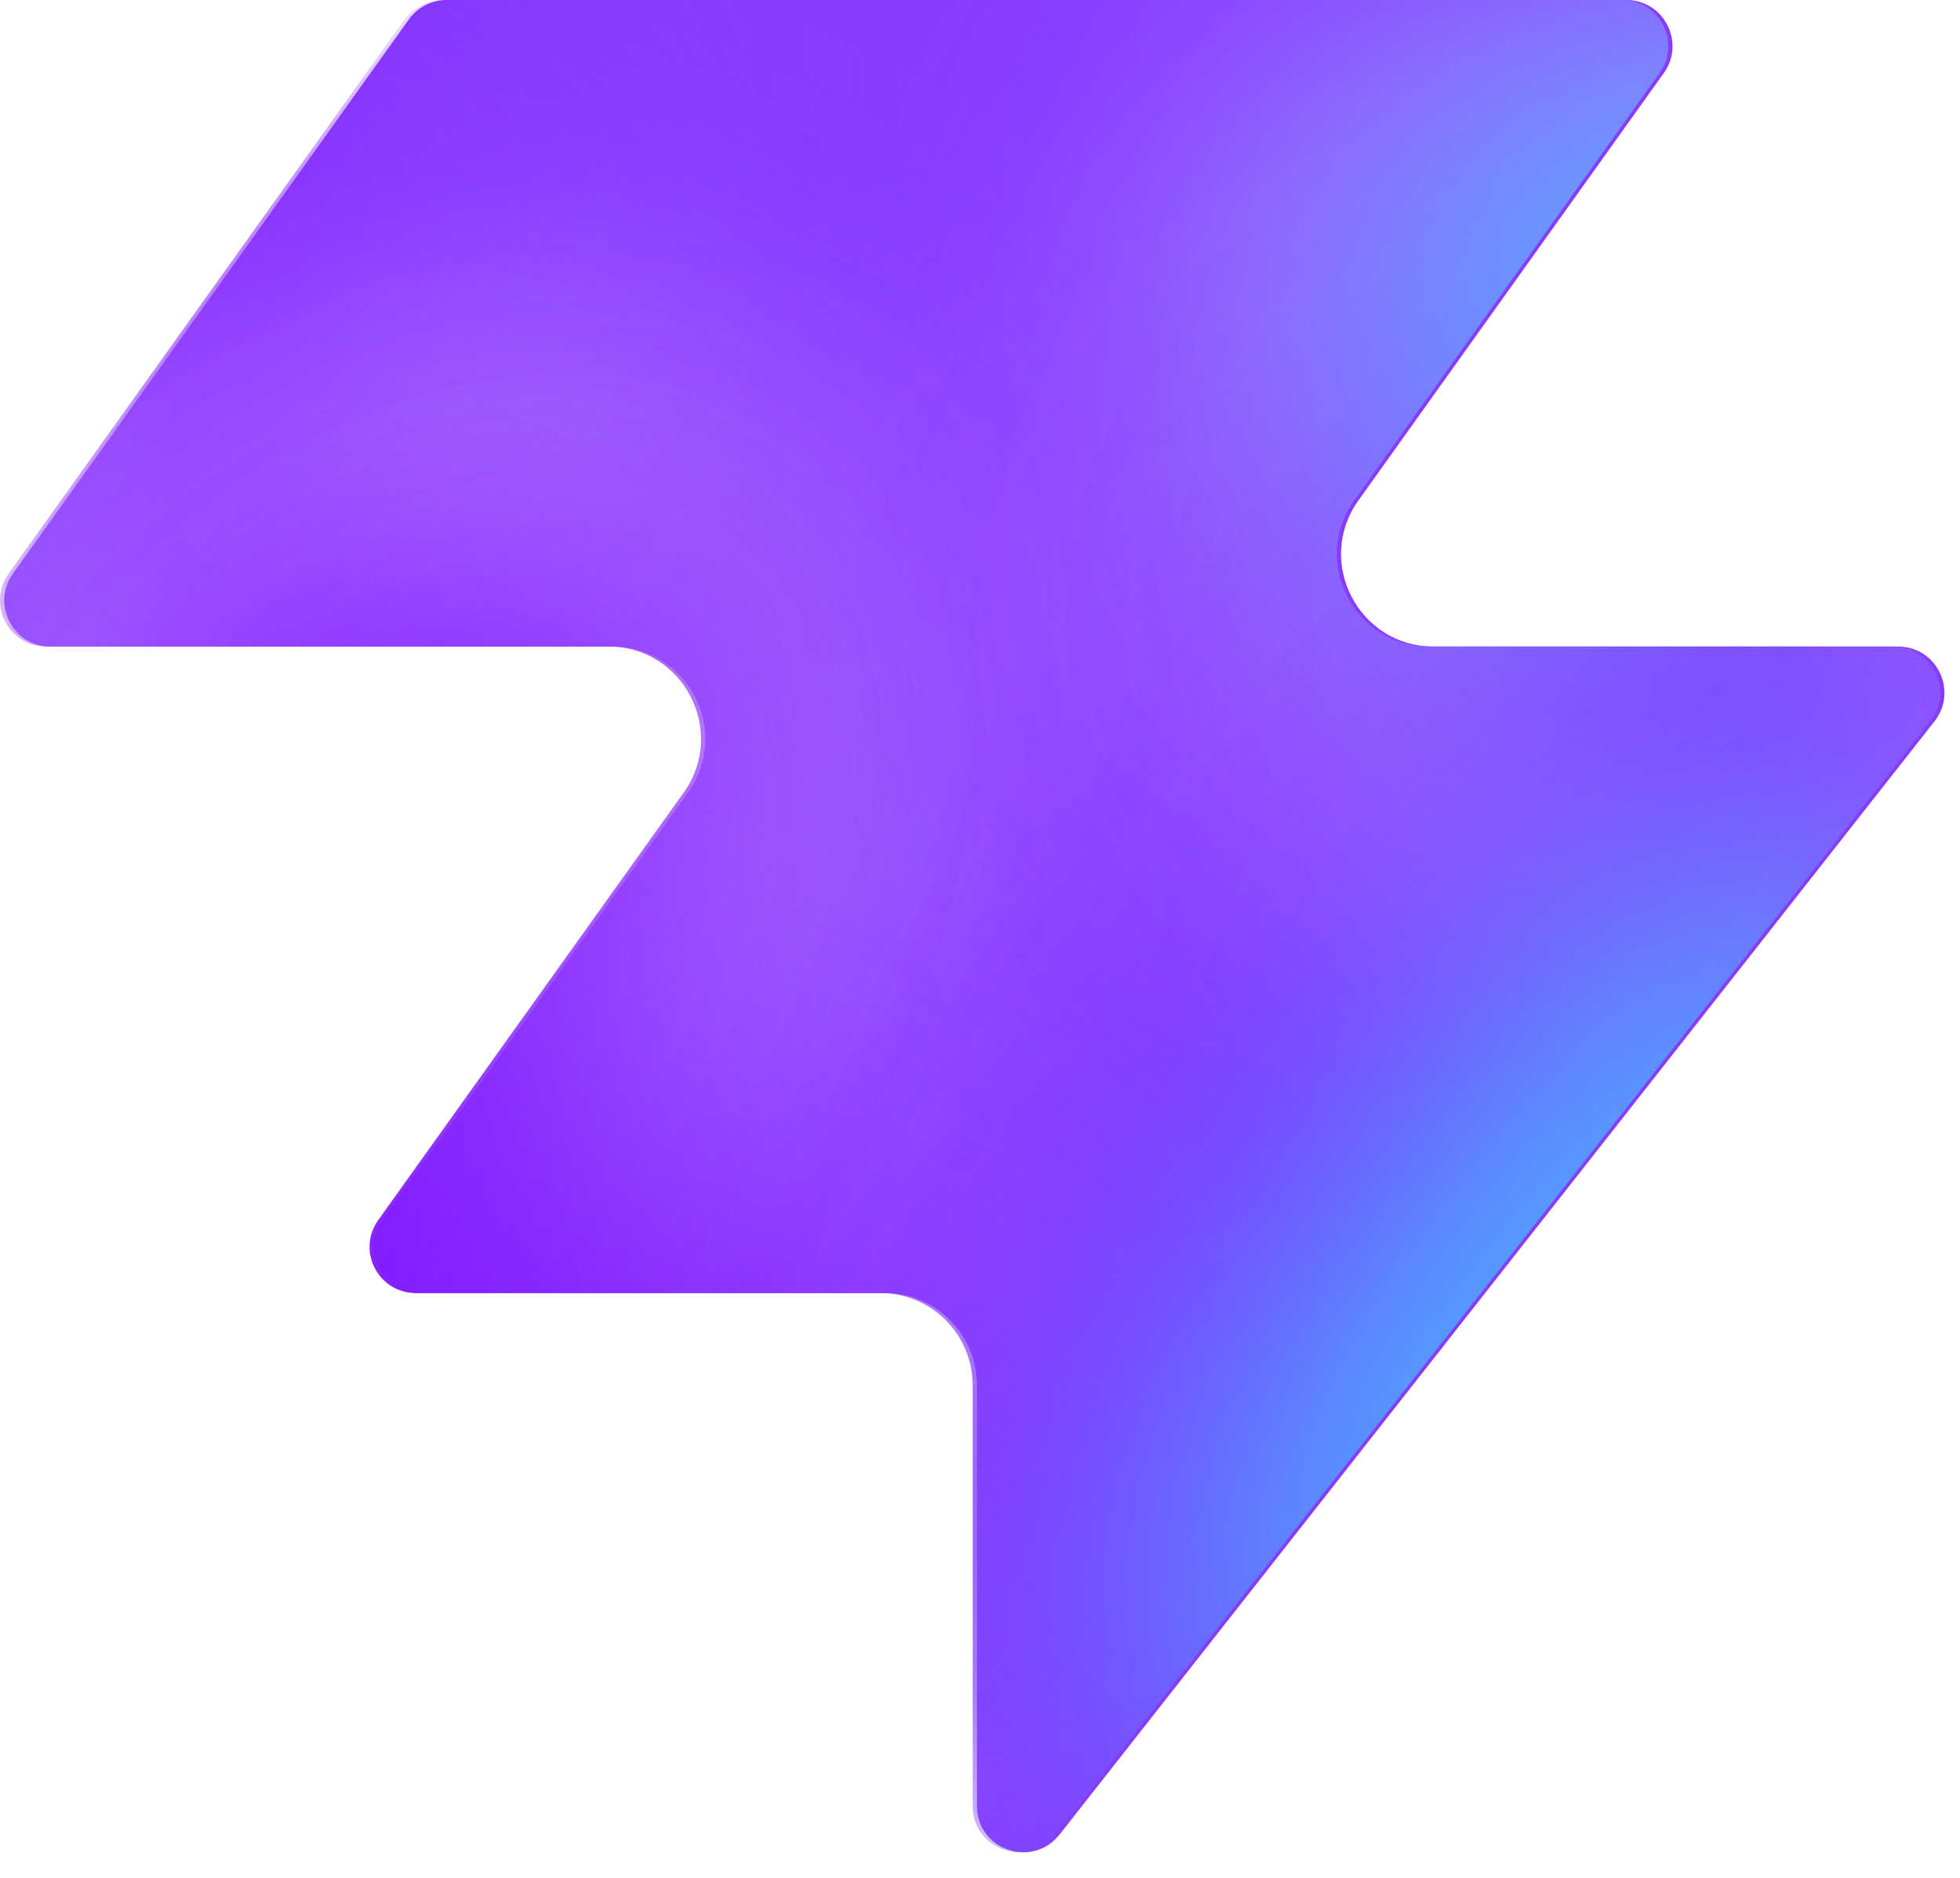
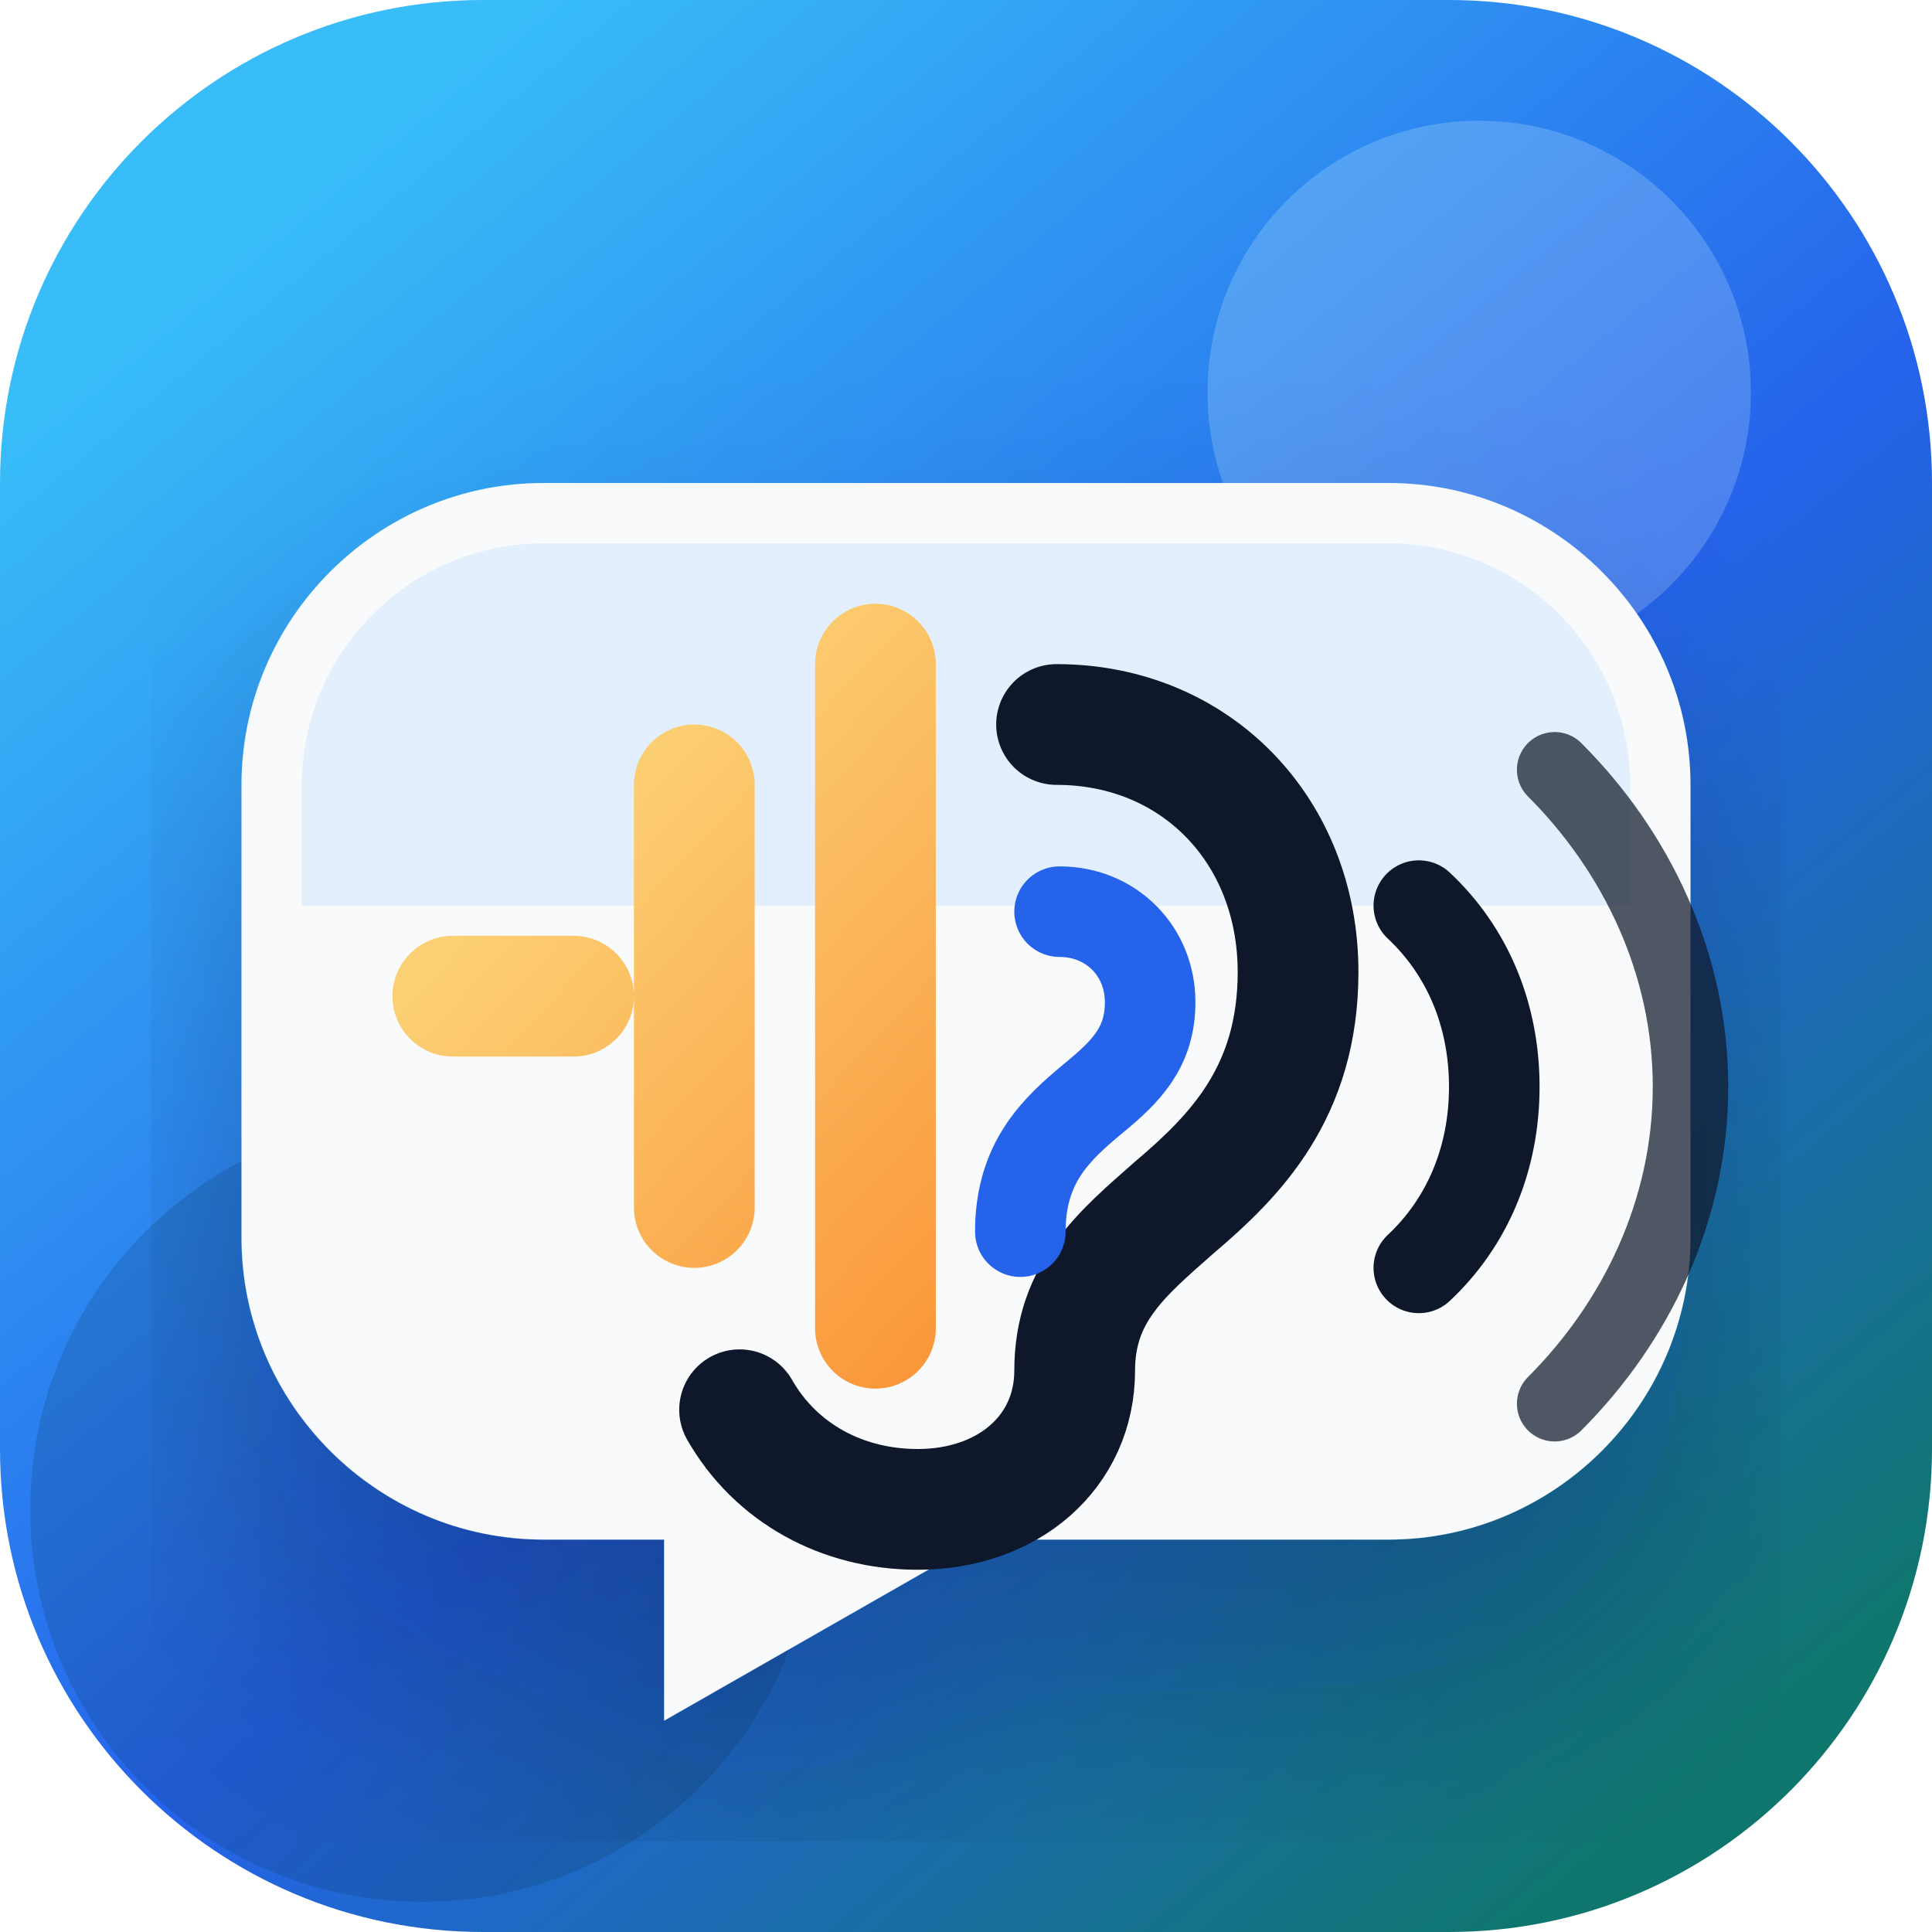
- <svg xmlns="http://www.w3.org/2000/svg" width="48" height="46" fill="none" viewBox="0 0 48 46">
-   <path fill="#863bff" d="M25.946 44.938c-.664.845-2.021.375-2.021-.698V33.937a2.26 2.26 0 0 0-2.262-2.262H10.287c-.92 0-1.456-1.04-.92-1.788l7.48-10.471c1.07-1.497 0-3.578-1.842-3.578H1.237c-.92 0-1.456-1.04-.92-1.788L10.013.474c.214-.297.556-.474.92-.474h28.894c.92 0 1.456 1.04.92 1.788l-7.48 10.471c-1.07 1.498 0 3.579 1.842 3.579h11.377c.943 0 1.473 1.088.89 1.83L25.947 44.94z" style="fill:#863bff;fill:color(display-p3 .525 .23 1);fill-opacity:1" />
-   <mask id="a" width="48" height="46" x="0" y="0" maskUnits="userSpaceOnUse" style="mask-type:alpha">
-     <path fill="#000" d="M25.842 44.938c-.664.844-2.021.375-2.021-.698V33.937a2.26 2.26 0 0 0-2.262-2.262H10.183c-.92 0-1.456-1.04-.92-1.788l7.48-10.471c1.07-1.498 0-3.579-1.842-3.579H1.133c-.92 0-1.456-1.04-.92-1.787L9.91.473c.214-.297.556-.474.92-.474h28.894c.92 0 1.456 1.04.92 1.788l-7.48 10.471c-1.07 1.498 0 3.578 1.842 3.578h11.377c.943 0 1.473 1.088.89 1.832L25.843 44.94z" style="fill:#000;fill-opacity:1" />
-   </mask>
-   <g mask="url(#a)">
-     <g filter="url(#b)">
-       <ellipse cx="5.508" cy="14.704" fill="#ede6ff" rx="5.508" ry="14.704" style="fill:#ede6ff;fill:color(display-p3 .927 .903 1);fill-opacity:1" transform="matrix(.00324 1 1 -.00324 -4.47 31.516)" />
-     </g>
-     <g filter="url(#c)">
-       <ellipse cx="10.399" cy="29.851" fill="#ede6ff" rx="10.399" ry="29.851" style="fill:#ede6ff;fill:color(display-p3 .927 .903 1);fill-opacity:1" transform="matrix(.00324 1 1 -.00324 -39.328 7.883)" />
-     </g>
-     <g filter="url(#d)">
-       <ellipse cx="5.508" cy="30.487" fill="#7e14ff" rx="5.508" ry="30.487" style="fill:#7e14ff;fill:color(display-p3 .492 .077 1);fill-opacity:1" transform="rotate(89.814 -25.913 -14.639)scale(1 -1)" />
-     </g>
-     <g filter="url(#e)">
-       <ellipse cx="5.508" cy="30.599" fill="#7e14ff" rx="5.508" ry="30.599" style="fill:#7e14ff;fill:color(display-p3 .492 .077 1);fill-opacity:1" transform="rotate(89.814 -32.644 -3.334)scale(1 -1)" />
-     </g>
-     <g filter="url(#f)">
-       <ellipse cx="5.508" cy="30.599" fill="#7e14ff" rx="5.508" ry="30.599" style="fill:#7e14ff;fill:color(display-p3 .492 .077 1);fill-opacity:1" transform="matrix(.00324 1 1 -.00324 -34.34 30.47)" />
-     </g>
-     <g filter="url(#g)">
-       <ellipse cx="14.072" cy="22.078" fill="#ede6ff" rx="14.072" ry="22.078" style="fill:#ede6ff;fill:color(display-p3 .927 .903 1);fill-opacity:1" transform="rotate(93.35 24.506 48.493)scale(-1 1)" />
-     </g>
-     <g filter="url(#h)">
-       <ellipse cx="3.47" cy="21.501" fill="#7e14ff" rx="3.47" ry="21.501" style="fill:#7e14ff;fill:color(display-p3 .492 .077 1);fill-opacity:1" transform="rotate(89.009 28.708 47.59)scale(-1 1)" />
-     </g>
-     <g filter="url(#i)">
-       <ellipse cx="3.47" cy="21.501" fill="#7e14ff" rx="3.47" ry="21.501" style="fill:#7e14ff;fill:color(display-p3 .492 .077 1);fill-opacity:1" transform="rotate(89.009 28.708 47.59)scale(-1 1)" />
-     </g>
-     <g filter="url(#j)">
-       <ellipse cx=".387" cy="8.972" fill="#7e14ff" rx="4.407" ry="29.108" style="fill:#7e14ff;fill:color(display-p3 .492 .077 1);fill-opacity:1" transform="rotate(39.51 .387 8.972)" />
-     </g>
-     <g filter="url(#k)">
-       <ellipse cx="47.523" cy="-6.092" fill="#7e14ff" rx="4.407" ry="29.108" style="fill:#7e14ff;fill:color(display-p3 .492 .077 1);fill-opacity:1" transform="rotate(37.892 47.523 -6.092)" />
-     </g>
-     <g filter="url(#l)">
-       <ellipse cx="41.412" cy="6.333" fill="#47bfff" rx="5.971" ry="9.665" style="fill:#47bfff;fill:color(display-p3 .28 .748 1);fill-opacity:1" transform="rotate(37.892 41.412 6.333)" />
-     </g>
-     <g filter="url(#m)">
-       <ellipse cx="-1.879" cy="38.332" fill="#7e14ff" rx="4.407" ry="29.108" style="fill:#7e14ff;fill:color(display-p3 .492 .077 1);fill-opacity:1" transform="rotate(37.892 -1.88 38.332)" />
-     </g>
-     <g filter="url(#n)">
-       <ellipse cx="-1.879" cy="38.332" fill="#7e14ff" rx="4.407" ry="29.108" style="fill:#7e14ff;fill:color(display-p3 .492 .077 1);fill-opacity:1" transform="rotate(37.892 -1.88 38.332)" />
-     </g>
-     <g filter="url(#o)">
-       <ellipse cx="35.651" cy="29.907" fill="#7e14ff" rx="4.407" ry="29.108" style="fill:#7e14ff;fill:color(display-p3 .492 .077 1);fill-opacity:1" transform="rotate(37.892 35.651 29.907)" />
-     </g>
-     <g filter="url(#p)">
-       <ellipse cx="38.418" cy="32.4" fill="#47bfff" rx="5.971" ry="15.297" style="fill:#47bfff;fill:color(display-p3 .28 .748 1);fill-opacity:1" transform="rotate(37.892 38.418 32.4)" />
-     </g>
-   </g>
+ <svg xmlns="http://www.w3.org/2000/svg" viewBox="0 0 64 64" role="img" aria-label="HearForSpeech app icon">
  <defs>
-     <filter id="b" width="60.045" height="41.654" x="-19.77" y="16.149" color-interpolation-filters="sRGB" filterUnits="userSpaceOnUse">
-       <feFlood flood-opacity="0" result="BackgroundImageFix" />
-       <feBlend in="SourceGraphic" in2="BackgroundImageFix" result="shape" />
-       <feGaussianBlur result="effect1_foregroundBlur_2002_17158" stdDeviation="7.659" />
-     </filter>
-     <filter id="c" width="90.34" height="51.437" x="-54.613" y="-7.533" color-interpolation-filters="sRGB" filterUnits="userSpaceOnUse">
-       <feFlood flood-opacity="0" result="BackgroundImageFix" />
-       <feBlend in="SourceGraphic" in2="BackgroundImageFix" result="shape" />
-       <feGaussianBlur result="effect1_foregroundBlur_2002_17158" stdDeviation="7.659" />
-     </filter>
-     <filter id="d" width="79.355" height="29.4" x="-49.64" y="2.03" color-interpolation-filters="sRGB" filterUnits="userSpaceOnUse">
-       <feFlood flood-opacity="0" result="BackgroundImageFix" />
-       <feBlend in="SourceGraphic" in2="BackgroundImageFix" result="shape" />
-       <feGaussianBlur result="effect1_foregroundBlur_2002_17158" stdDeviation="4.596" />
-     </filter>
-     <filter id="e" width="79.579" height="29.4" x="-45.045" y="20.029" color-interpolation-filters="sRGB" filterUnits="userSpaceOnUse">
-       <feFlood flood-opacity="0" result="BackgroundImageFix" />
-       <feBlend in="SourceGraphic" in2="BackgroundImageFix" result="shape" />
-       <feGaussianBlur result="effect1_foregroundBlur_2002_17158" stdDeviation="4.596" />
-     </filter>
-     <filter id="f" width="79.579" height="29.4" x="-43.513" y="21.178" color-interpolation-filters="sRGB" filterUnits="userSpaceOnUse">
-       <feFlood flood-opacity="0" result="BackgroundImageFix" />
-       <feBlend in="SourceGraphic" in2="BackgroundImageFix" result="shape" />
-       <feGaussianBlur result="effect1_foregroundBlur_2002_17158" stdDeviation="4.596" />
-     </filter>
-     <filter id="g" width="74.749" height="58.852" x="15.756" y="-17.901" color-interpolation-filters="sRGB" filterUnits="userSpaceOnUse">
-       <feFlood flood-opacity="0" result="BackgroundImageFix" />
-       <feBlend in="SourceGraphic" in2="BackgroundImageFix" result="shape" />
-       <feGaussianBlur result="effect1_foregroundBlur_2002_17158" stdDeviation="7.659" />
-     </filter>
-     <filter id="h" width="61.377" height="25.362" x="23.548" y="2.284" color-interpolation-filters="sRGB" filterUnits="userSpaceOnUse">
-       <feFlood flood-opacity="0" result="BackgroundImageFix" />
-       <feBlend in="SourceGraphic" in2="BackgroundImageFix" result="shape" />
-       <feGaussianBlur result="effect1_foregroundBlur_2002_17158" stdDeviation="4.596" />
-     </filter>
-     <filter id="i" width="61.377" height="25.362" x="23.548" y="2.284" color-interpolation-filters="sRGB" filterUnits="userSpaceOnUse">
-       <feFlood flood-opacity="0" result="BackgroundImageFix" />
-       <feBlend in="SourceGraphic" in2="BackgroundImageFix" result="shape" />
-       <feGaussianBlur result="effect1_foregroundBlur_2002_17158" stdDeviation="4.596" />
-     </filter>
-     <filter id="j" width="56.045" height="63.649" x="-27.636" y="-22.853" color-interpolation-filters="sRGB" filterUnits="userSpaceOnUse">
-       <feFlood flood-opacity="0" result="BackgroundImageFix" />
-       <feBlend in="SourceGraphic" in2="BackgroundImageFix" result="shape" />
-       <feGaussianBlur result="effect1_foregroundBlur_2002_17158" stdDeviation="4.596" />
-     </filter>
-     <filter id="k" width="54.814" height="64.646" x="20.116" y="-38.415" color-interpolation-filters="sRGB" filterUnits="userSpaceOnUse">
-       <feFlood flood-opacity="0" result="BackgroundImageFix" />
-       <feBlend in="SourceGraphic" in2="BackgroundImageFix" result="shape" />
-       <feGaussianBlur result="effect1_foregroundBlur_2002_17158" stdDeviation="4.596" />
-     </filter>
-     <filter id="l" width="33.541" height="35.313" x="24.641" y="-11.323" color-interpolation-filters="sRGB" filterUnits="userSpaceOnUse">
-       <feFlood flood-opacity="0" result="BackgroundImageFix" />
-       <feBlend in="SourceGraphic" in2="BackgroundImageFix" result="shape" />
-       <feGaussianBlur result="effect1_foregroundBlur_2002_17158" stdDeviation="4.596" />
-     </filter>
-     <filter id="m" width="54.814" height="64.646" x="-29.286" y="6.009" color-interpolation-filters="sRGB" filterUnits="userSpaceOnUse">
-       <feFlood flood-opacity="0" result="BackgroundImageFix" />
-       <feBlend in="SourceGraphic" in2="BackgroundImageFix" result="shape" />
-       <feGaussianBlur result="effect1_foregroundBlur_2002_17158" stdDeviation="4.596" />
-     </filter>
-     <filter id="n" width="54.814" height="64.646" x="-29.286" y="6.009" color-interpolation-filters="sRGB" filterUnits="userSpaceOnUse">
-       <feFlood flood-opacity="0" result="BackgroundImageFix" />
-       <feBlend in="SourceGraphic" in2="BackgroundImageFix" result="shape" />
-       <feGaussianBlur result="effect1_foregroundBlur_2002_17158" stdDeviation="4.596" />
-     </filter>
-     <filter id="o" width="54.814" height="64.646" x="8.244" y="-2.416" color-interpolation-filters="sRGB" filterUnits="userSpaceOnUse">
-       <feFlood flood-opacity="0" result="BackgroundImageFix" />
-       <feBlend in="SourceGraphic" in2="BackgroundImageFix" result="shape" />
-       <feGaussianBlur result="effect1_foregroundBlur_2002_17158" stdDeviation="4.596" />
-     </filter>
-     <filter id="p" width="39.409" height="43.623" x="18.713" y="10.588" color-interpolation-filters="sRGB" filterUnits="userSpaceOnUse">
-       <feFlood flood-opacity="0" result="BackgroundImageFix" />
-       <feBlend in="SourceGraphic" in2="BackgroundImageFix" result="shape" />
-       <feGaussianBlur result="effect1_foregroundBlur_2002_17158" stdDeviation="4.596" />
+     <linearGradient id="hfs-bg" x1="10" y1="6" x2="55" y2="60" gradientUnits="userSpaceOnUse">
+       <stop stop-color="#38BDF8" />
+       <stop offset="0.55" stop-color="#2563EB" />
+       <stop offset="1" stop-color="#0F766E" />
+     </linearGradient>
+     <linearGradient id="hfs-wave" x1="16" y1="18" x2="47" y2="47" gradientUnits="userSpaceOnUse">
+       <stop stop-color="#FDE68A" />
+       <stop offset="1" stop-color="#F97316" />
+     </linearGradient>
+     <filter id="hfs-shadow" x="5" y="7" width="54" height="54" color-interpolation-filters="sRGB" filterUnits="userSpaceOnUse">
+       <feDropShadow dx="0" dy="5" flood-color="#0F172A" flood-opacity="0.22" stdDeviation="4" />
    </filter>
  </defs>
+   <rect width="64" height="64" rx="16" fill="url(#hfs-bg)" />
+   <circle cx="49" cy="13" r="9" fill="#ECFEFF" opacity="0.2" />
+   <circle cx="14" cy="50" r="13" fill="#082F49" opacity="0.18" />
+   <g filter="url(#hfs-shadow)">
+     <path fill="#F8FAFC" d="M18 16h28c5.5 0 10 4.5 10 10v15c0 5.5-4.5 10-10 10H32.5L22 57v-6h-4c-5.5 0-10-4.5-10-10V26c0-5.5 4.5-10 10-10Z" />
+     <path fill="#DBEAFE" d="M18 18h28c4.4 0 8 3.6 8 8v4H10v-4c0-4.4 3.6-8 8-8Z" opacity="0.72" />
+   </g>
+   <path fill="none" stroke="#0F172A" stroke-linecap="round" stroke-linejoin="round" stroke-width="4" d="M35 24c4.6 0 8 3.5 8 8.2 0 4-2.1 6.1-4.1 7.8-1.7 1.5-3.3 2.8-3.3 5.4 0 2.7-2.2 4.6-5.2 4.6-2.5 0-4.7-1.2-5.9-3.3" />
+   <path fill="none" stroke="#2563EB" stroke-linecap="round" stroke-linejoin="round" stroke-width="3" d="M35.1 30.2c1.7 0 3 1.3 3 3 0 1.5-.8 2.3-1.9 3.2-1.2 1-2.4 2.1-2.4 4.4" />
+   <path fill="none" stroke="url(#hfs-wave)" stroke-linecap="round" stroke-width="4" d="M15 33h4m4-7v14m6-18v22" />
+   <path fill="none" stroke="#0F172A" stroke-linecap="round" stroke-width="3" d="M47 30c1.6 1.5 2.5 3.6 2.5 6s-.9 4.5-2.5 6" />
+   <path fill="none" stroke="#0F172A" stroke-linecap="round" stroke-width="2.5" d="M51.5 25.5C54.2 28.2 56 31.9 56 36s-1.8 7.8-4.5 10.5" opacity="0.72" />
</svg>
